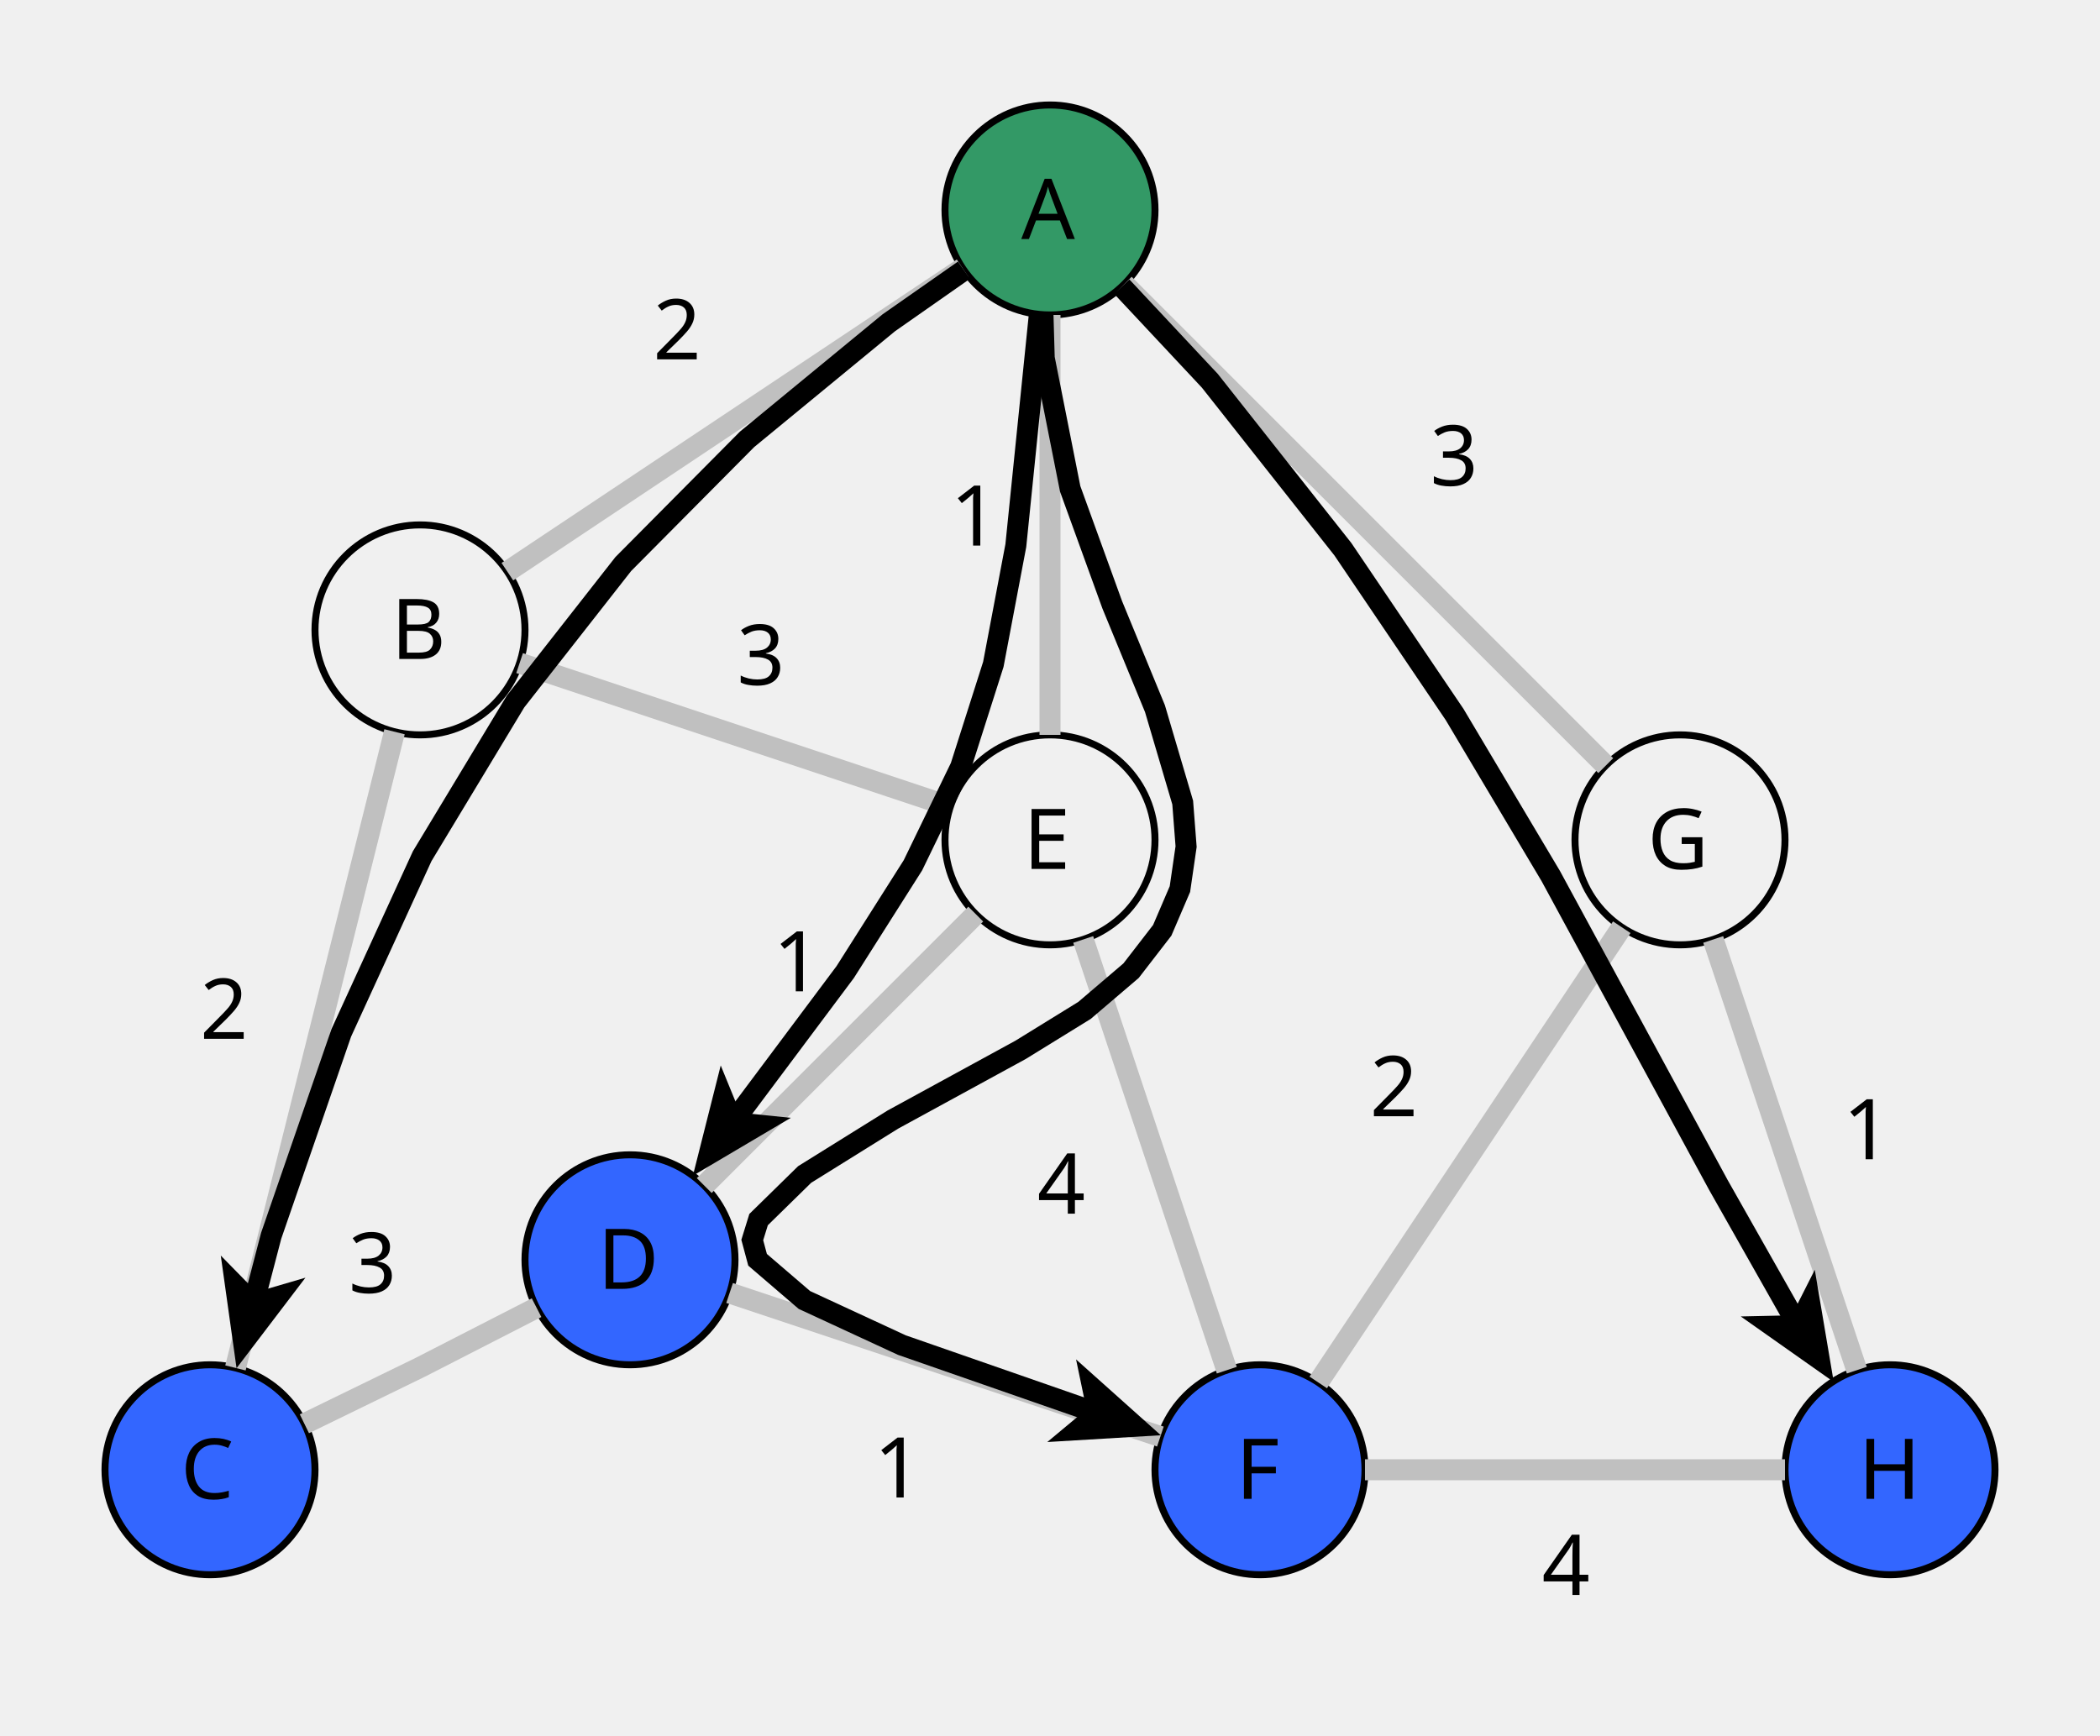
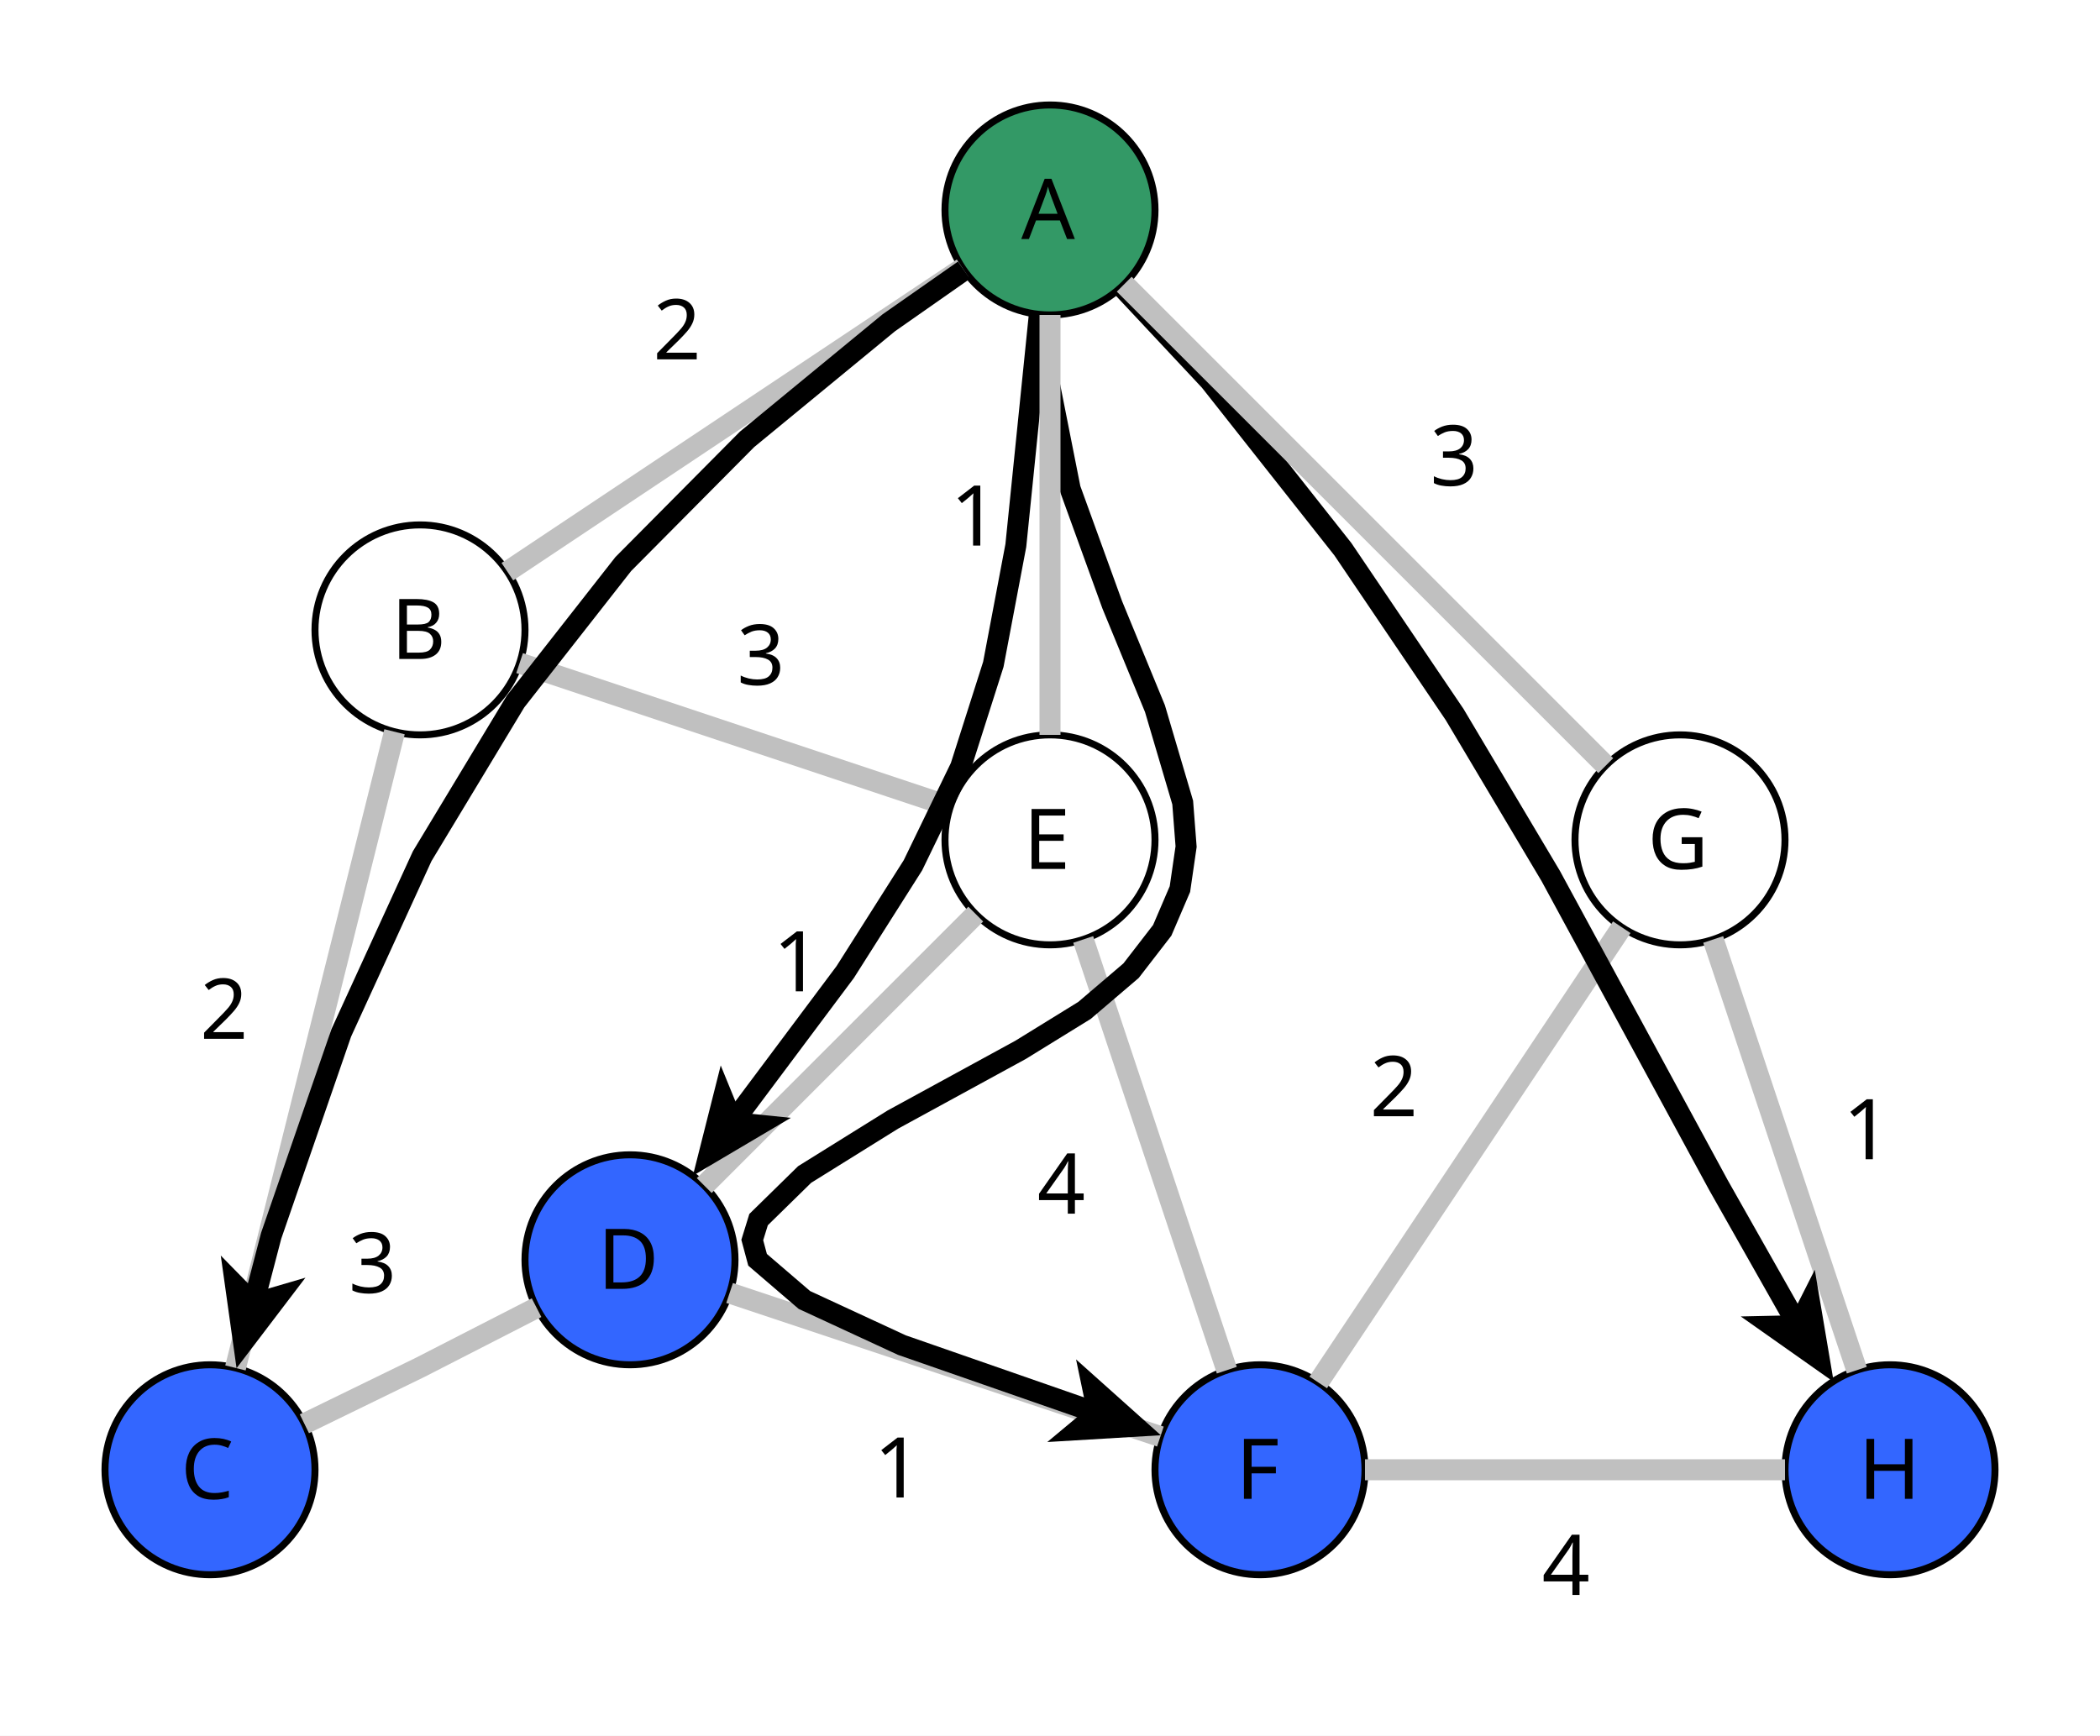
<svg xmlns="http://www.w3.org/2000/svg" fill-opacity="1" color-rendering="auto" color-interpolation="auto" stroke="black" text-rendering="auto" stroke-linecap="square" width="300" stroke-miterlimit="10" stroke-opacity="1" shape-rendering="auto" fill="black" stroke-dasharray="none" font-weight="normal" stroke-width="1" height="248" font-family="'Dialog'" font-style="normal" stroke-linejoin="miter" font-size="12" stroke-dashoffset="0" image-rendering="auto">
  <defs id="genericDefs" />
  <g>
    <defs id="defs1">
      <clipPath clipPathUnits="userSpaceOnUse" id="clipPath1">
        <path d="M0 0 L300 0 L300 248 L0 248 L0 0 Z" />
      </clipPath>
      <clipPath clipPathUnits="userSpaceOnUse" id="clipPath2">
        <path d="M900 210 L1200 210 L1200 458 L900 458 L900 210 Z" />
      </clipPath>
    </defs>
-     <g fill="rgb(51,153,102)" text-rendering="geometricPrecision" shape-rendering="geometricPrecision" transform="matrix(1,0,0,1,-900,-210)" stroke="rgb(51,153,102)">
-       <circle r="15" clip-path="url(#clipPath2)" cx="1050" cy="240" stroke="none" />
+     <g fill="white" transform="translate(-900,-210)" stroke="white">
+       <rect x="900" width="300" height="248" y="210" clip-path="url(#clipPath2)" stroke="none" />
    </g>
-     <g text-rendering="geometricPrecision" stroke-miterlimit="1.45" shape-rendering="geometricPrecision" font-family="sans-serif" transform="matrix(1,0,0,1,-900,-210)" stroke-linecap="butt">
-       <text x="1045.896" xml:space="preserve" y="244.154" clip-path="url(#clipPath2)" stroke="none">A</text>
-       <circle fill="none" r="15" clip-path="url(#clipPath2)" cx="1050" cy="240" />
-       <text x="955.884" xml:space="preserve" y="304.154" clip-path="url(#clipPath2)" stroke="none">B</text>
-       <circle fill="none" r="15" clip-path="url(#clipPath2)" cx="960" cy="300" />
-       <text x="1135.351" xml:space="preserve" y="334.154" clip-path="url(#clipPath2)" stroke="none">G</text>
-       <circle fill="none" r="15" clip-path="url(#clipPath2)" cx="1140" cy="330" />
-       <text x="1046.209" xml:space="preserve" y="334.154" clip-path="url(#clipPath2)" stroke="none">E</text>
-       <circle fill="none" r="15" clip-path="url(#clipPath2)" cx="1050" cy="330" />
+     <g fill="rgb(51,102,255)" transform="matrix(1,0,0,1,-900,-210)" stroke="rgb(51,102,255)">
+       <circle r="15" clip-path="url(#clipPath2)" cx="1170" cy="420" stroke="none" />
    </g>
-     <g fill="rgb(51,102,255)" text-rendering="geometricPrecision" shape-rendering="geometricPrecision" transform="matrix(1,0,0,1,-900,-210)" stroke="rgb(51,102,255)">
-       <circle r="15" clip-path="url(#clipPath2)" cx="930" cy="420" stroke="none" />
+     <g stroke-miterlimit="1.45" font-family="sans-serif" transform="matrix(1,0,0,1,-900,-210)" stroke-linecap="butt">
+       <text x="1165.488" xml:space="preserve" y="424.154" clip-path="url(#clipPath2)" stroke="none">H</text>
+       <circle fill="none" r="15" clip-path="url(#clipPath2)" cx="1170" cy="420" />
    </g>
-     <g text-rendering="geometricPrecision" stroke-miterlimit="1.45" shape-rendering="geometricPrecision" font-family="sans-serif" transform="matrix(1,0,0,1,-900,-210)" stroke-linecap="butt">
-       <text x="925.811" xml:space="preserve" y="424.154" clip-path="url(#clipPath2)" stroke="none">C</text>
-       <circle fill="none" r="15" clip-path="url(#clipPath2)" cx="930" cy="420" />
+     <g fill="rgb(51,102,255)" transform="matrix(1,0,0,1,-900,-210)" stroke="rgb(51,102,255)">
+       <circle r="15" clip-path="url(#clipPath2)" cx="1080" cy="420" stroke="none" />
    </g>
-     <g fill="rgb(51,102,255)" text-rendering="geometricPrecision" shape-rendering="geometricPrecision" transform="matrix(1,0,0,1,-900,-210)" stroke="rgb(51,102,255)">
+     <g stroke-miterlimit="1.45" font-family="sans-serif" transform="matrix(1,0,0,1,-900,-210)" stroke-linecap="butt">
+       <text x="1076.549" xml:space="preserve" y="424.154" clip-path="url(#clipPath2)" stroke="none">F</text>
+       <circle fill="none" r="15" clip-path="url(#clipPath2)" cx="1080" cy="420" />
+     </g>
+     <g fill="rgb(51,102,255)" transform="matrix(1,0,0,1,-900,-210)" stroke="rgb(51,102,255)">
      <circle r="15" clip-path="url(#clipPath2)" cx="990" cy="390" stroke="none" />
    </g>
-     <g text-rendering="geometricPrecision" stroke-miterlimit="1.45" shape-rendering="geometricPrecision" font-family="sans-serif" transform="matrix(1,0,0,1,-900,-210)" stroke-linecap="butt">
+     <g stroke-miterlimit="1.45" font-family="sans-serif" transform="matrix(1,0,0,1,-900,-210)" stroke-linecap="butt">
      <text x="985.38" xml:space="preserve" y="394.154" clip-path="url(#clipPath2)" stroke="none">D</text>
      <circle fill="none" r="15" clip-path="url(#clipPath2)" cx="990" cy="390" />
    </g>
-     <g fill="rgb(51,102,255)" text-rendering="geometricPrecision" shape-rendering="geometricPrecision" transform="matrix(1,0,0,1,-900,-210)" stroke="rgb(51,102,255)">
-       <circle r="15" clip-path="url(#clipPath2)" cx="1080" cy="420" stroke="none" />
+     <g fill="rgb(51,102,255)" transform="matrix(1,0,0,1,-900,-210)" stroke="rgb(51,102,255)">
+       <circle r="15" clip-path="url(#clipPath2)" cx="930" cy="420" stroke="none" />
    </g>
-     <g text-rendering="geometricPrecision" stroke-miterlimit="1.45" shape-rendering="geometricPrecision" font-family="sans-serif" transform="matrix(1,0,0,1,-900,-210)" stroke-linecap="butt">
-       <text x="1076.549" xml:space="preserve" y="424.154" clip-path="url(#clipPath2)" stroke="none">F</text>
-       <circle fill="none" r="15" clip-path="url(#clipPath2)" cx="1080" cy="420" />
+     <g stroke-miterlimit="1.45" font-family="sans-serif" transform="matrix(1,0,0,1,-900,-210)" stroke-linecap="butt">
+       <text x="925.811" xml:space="preserve" y="424.154" clip-path="url(#clipPath2)" stroke="none">C</text>
+       <circle fill="none" r="15" clip-path="url(#clipPath2)" cx="930" cy="420" />
+       <text x="1046.209" xml:space="preserve" y="334.154" clip-path="url(#clipPath2)" stroke="none">E</text>
+       <circle fill="none" r="15" clip-path="url(#clipPath2)" cx="1050" cy="330" />
+       <text x="1135.351" xml:space="preserve" y="334.154" clip-path="url(#clipPath2)" stroke="none">G</text>
+       <circle fill="none" r="15" clip-path="url(#clipPath2)" cx="1140" cy="330" />
+       <text x="955.884" xml:space="preserve" y="304.154" clip-path="url(#clipPath2)" stroke="none">B</text>
+       <circle fill="none" r="15" clip-path="url(#clipPath2)" cx="960" cy="300" />
    </g>
-     <g fill="rgb(51,102,255)" text-rendering="geometricPrecision" shape-rendering="geometricPrecision" transform="matrix(1,0,0,1,-900,-210)" stroke="rgb(51,102,255)">
-       <circle r="15" clip-path="url(#clipPath2)" cx="1170" cy="420" stroke="none" />
+     <g fill="rgb(51,153,102)" transform="matrix(1,0,0,1,-900,-210)" stroke="rgb(51,153,102)">
+       <circle r="15" clip-path="url(#clipPath2)" cx="1050" cy="240" stroke="none" />
    </g>
-     <g text-rendering="geometricPrecision" stroke-miterlimit="1.45" shape-rendering="geometricPrecision" font-family="sans-serif" transform="matrix(1,0,0,1,-900,-210)" stroke-linecap="butt">
-       <text x="1165.488" xml:space="preserve" y="424.154" clip-path="url(#clipPath2)" stroke="none">H</text>
-       <circle fill="none" r="15" clip-path="url(#clipPath2)" cx="1170" cy="420" />
+     <g stroke-miterlimit="1.45" font-family="sans-serif" transform="matrix(1,0,0,1,-900,-210)" stroke-linecap="butt">
+       <text x="1045.896" xml:space="preserve" y="244.154" clip-path="url(#clipPath2)" stroke="none">A</text>
+       <circle fill="none" r="15" clip-path="url(#clipPath2)" cx="1050" cy="240" />
    </g>
-     <g stroke-linecap="butt" transform="matrix(1,0,0,1,-900,-210)" fill="silver" text-rendering="geometricPrecision" shape-rendering="geometricPrecision" stroke="silver" stroke-width="3" stroke-miterlimit="1.45">
+     <g fill="silver" stroke-width="3" stroke-miterlimit="1.45" transform="matrix(1,0,0,1,-900,-210)" stroke-linecap="butt" stroke="silver">
+       <path fill="none" d="M1095 420 L1155 420" clip-path="url(#clipPath2)" />
+     </g>
+     <g stroke-miterlimit="1.45" font-family="sans-serif" transform="matrix(1,0,0,1,-900,-210)" stroke-linecap="butt">
+       <text x="1120.272" xml:space="preserve" y="437.887" clip-path="url(#clipPath2)" stroke="none">4</text>
+     </g>
+     <g fill="silver" stroke-width="3" stroke-miterlimit="1.45" transform="matrix(1,0,0,1,-900,-210)" stroke-linecap="butt" stroke="silver">
+       <path fill="none" d="M1004.23 394.743 L1065.77 415.257" clip-path="url(#clipPath2)" />
+     </g>
+     <g stroke-miterlimit="1.45" font-family="sans-serif" transform="matrix(1,0,0,1,-900,-210)" stroke-linecap="butt">
+       <text x="1024.835" xml:space="preserve" y="423.961" clip-path="url(#clipPath2)" stroke="none">1</text>
+     </g>
+     <g fill="silver" stroke-width="3" stroke-miterlimit="1.45" transform="matrix(1,0,0,1,-900,-210)" stroke-linecap="butt" stroke="silver">
+       <path fill="none" d="M976.652 396.842 L960 405.378 L943.484 413.428" clip-path="url(#clipPath2)" />
+     </g>
+     <g stroke-miterlimit="1.45" font-family="sans-serif" transform="matrix(1,0,0,1,-900,-210)" stroke-linecap="butt">
+       <text x="949.793" xml:space="preserve" y="394.713" clip-path="url(#clipPath2)" stroke="none">3</text>
+     </g>
+     <g fill="silver" stroke-width="3" stroke-miterlimit="1.45" transform="matrix(1,0,0,1,-900,-210)" stroke-linecap="butt" stroke="silver">
+       <path fill="none" d="M1054.743 344.23 L1075.257 405.77" clip-path="url(#clipPath2)" />
+     </g>
+     <g stroke-miterlimit="1.45" font-family="sans-serif" transform="matrix(1,0,0,1,-900,-210)" stroke-linecap="butt">
+       <text x="1048.183" xml:space="preserve" y="383.41" clip-path="url(#clipPath2)" stroke="none">4</text>
+     </g>
+     <g fill="silver" stroke-width="3" stroke-miterlimit="1.45" transform="matrix(1,0,0,1,-900,-210)" stroke-linecap="butt" stroke="silver">
+       <path fill="none" d="M1039.393 340.607 L1000.607 379.393" clip-path="url(#clipPath2)" />
+     </g>
+     <g stroke-miterlimit="1.45" font-family="sans-serif" transform="matrix(1,0,0,1,-900,-210)" stroke-linecap="butt">
+       <text x="1010.446" xml:space="preserve" y="351.64" clip-path="url(#clipPath2)" stroke="none">1</text>
+     </g>
+     <g fill="silver" stroke-width="3" stroke-miterlimit="1.45" transform="matrix(1,0,0,1,-900,-210)" stroke-linecap="butt" stroke="silver">
+       <path fill="none" d="M1088.321 407.519 L1131.679 342.481" clip-path="url(#clipPath2)" />
+     </g>
+     <g stroke-miterlimit="1.45" font-family="sans-serif" transform="matrix(1,0,0,1,-900,-210)" stroke-linecap="butt">
+       <text x="1095.696" xml:space="preserve" y="369.484" clip-path="url(#clipPath2)" stroke="none">2</text>
+     </g>
+     <g fill="silver" stroke-width="3" stroke-miterlimit="1.45" transform="matrix(1,0,0,1,-900,-210)" stroke-linecap="butt" stroke="silver">
+       <path fill="none" d="M1144.743 344.23 L1165.257 405.77" clip-path="url(#clipPath2)" />
+     </g>
+     <g stroke-miterlimit="1.45" font-family="sans-serif" transform="matrix(1,0,0,1,-900,-210)" stroke-linecap="butt">
+       <text x="1163.28" xml:space="preserve" y="375.628" clip-path="url(#clipPath2)" stroke="none">1</text>
+     </g>
+     <g fill="silver" stroke-width="3" stroke-miterlimit="1.45" transform="matrix(1,0,0,1,-900,-210)" stroke-linecap="butt" stroke="silver">
+       <path fill="none" d="M956.362 314.552 L933.638 405.448" clip-path="url(#clipPath2)" />
+     </g>
+     <g stroke-miterlimit="1.45" font-family="sans-serif" transform="matrix(1,0,0,1,-900,-210)" stroke-linecap="butt">
+       <text x="928.579" xml:space="preserve" y="358.425" clip-path="url(#clipPath2)" stroke="none">2</text>
+     </g>
+     <g fill="silver" stroke-width="3" stroke-miterlimit="1.45" transform="matrix(1,0,0,1,-900,-210)" stroke-linecap="butt" stroke="silver">
+       <path fill="none" d="M974.23 304.743 L1035.77 325.257" clip-path="url(#clipPath2)" />
+     </g>
+     <g stroke-miterlimit="1.45" font-family="sans-serif" transform="matrix(1,0,0,1,-900,-210)" stroke-linecap="butt">
+       <text x="1005.271" xml:space="preserve" y="307.846" clip-path="url(#clipPath2)" stroke="none">3</text>
+     </g>
+     <g fill="silver" stroke-width="3" stroke-miterlimit="1.45" transform="matrix(1,0,0,1,-900,-210)" stroke-linecap="butt" stroke="silver">
      <path fill="none" d="M972.481 291.68 L1037.519 248.321" clip-path="url(#clipPath2)" />
    </g>
-     <g text-rendering="geometricPrecision" stroke-miterlimit="1.45" shape-rendering="geometricPrecision" font-family="sans-serif" transform="matrix(1,0,0,1,-900,-210)" stroke-linecap="butt">
+     <g stroke-miterlimit="1.45" font-family="sans-serif" transform="matrix(1,0,0,1,-900,-210)" stroke-linecap="butt">
      <text x="993.296" xml:space="preserve" y="261.349" clip-path="url(#clipPath2)" stroke="none">2</text>
-     </g>
-     <g stroke-linecap="butt" transform="matrix(1,0,0,1,-900,-210)" fill="silver" text-rendering="geometricPrecision" shape-rendering="geometricPrecision" stroke="silver" stroke-width="3" stroke-miterlimit="1.45">
-       <path fill="none" d="M1060.607 250.607 L1129.393 319.393" clip-path="url(#clipPath2)" />
-     </g>
-     <g text-rendering="geometricPrecision" stroke-miterlimit="1.45" shape-rendering="geometricPrecision" font-family="sans-serif" transform="matrix(1,0,0,1,-900,-210)" stroke-linecap="butt">
-       <text x="1104.298" xml:space="preserve" y="279.372" clip-path="url(#clipPath2)" stroke="none">3</text>
-     </g>
-     <g stroke-linecap="butt" transform="matrix(1,0,0,1,-900,-210)" fill="silver" text-rendering="geometricPrecision" shape-rendering="geometricPrecision" stroke="silver" stroke-width="3" stroke-miterlimit="1.45">
-       <path fill="none" d="M974.23 304.743 L1035.77 325.257" clip-path="url(#clipPath2)" />
-     </g>
-     <g text-rendering="geometricPrecision" stroke-miterlimit="1.45" shape-rendering="geometricPrecision" font-family="sans-serif" transform="matrix(1,0,0,1,-900,-210)" stroke-linecap="butt">
-       <text x="1005.271" xml:space="preserve" y="307.846" clip-path="url(#clipPath2)" stroke="none">3</text>
-     </g>
-     <g stroke-linecap="butt" transform="matrix(1,0,0,1,-900,-210)" fill="silver" text-rendering="geometricPrecision" shape-rendering="geometricPrecision" stroke="silver" stroke-width="3" stroke-miterlimit="1.45">
-       <path fill="none" d="M1050 255 L1050 315" clip-path="url(#clipPath2)" />
-     </g>
-     <g text-rendering="geometricPrecision" stroke-miterlimit="1.45" shape-rendering="geometricPrecision" font-family="sans-serif" transform="matrix(1,0,0,1,-900,-210)" stroke-linecap="butt">
-       <text x="1035.779" xml:space="preserve" y="287.948" clip-path="url(#clipPath2)" stroke="none">1</text>
-     </g>
-     <g stroke-linecap="butt" transform="matrix(1,0,0,1,-900,-210)" fill="silver" text-rendering="geometricPrecision" shape-rendering="geometricPrecision" stroke="silver" stroke-width="3" stroke-miterlimit="1.45">
-       <path fill="none" d="M956.362 314.552 L933.638 405.448" clip-path="url(#clipPath2)" />
-     </g>
-     <g text-rendering="geometricPrecision" stroke-miterlimit="1.45" shape-rendering="geometricPrecision" font-family="sans-serif" transform="matrix(1,0,0,1,-900,-210)" stroke-linecap="butt">
-       <text x="928.579" xml:space="preserve" y="358.425" clip-path="url(#clipPath2)" stroke="none">2</text>
+       <path fill="none" stroke-width="3" d="M1048.481 254.923 L1045.118 287.951 L1041.905 304.92 L1037.24 319.56 L1030.42 333.631 L1020.743 348.889 L1004.972 369.979" clip-path="url(#clipPath2)" />
+       <path stroke-width="3" d="M998.983 377.987 L1012.971 369.717 L1005.72 368.978 L1002.961 362.232 Z" clip-path="url(#clipPath2)" stroke="none" />
+       <path fill="none" stroke-width="3" d="M1060.248 250.953 L1072.83 264.401 L1091.835 288.467 L1107.808 312.096 L1121.544 335.181 L1145.481 379.304 L1156.578 398.909 L1156.632 398.993" clip-path="url(#clipPath2)" />
+       <path stroke-width="3" d="M1161.961 407.455 L1159.255 391.432 L1155.966 397.935 L1148.678 398.093 Z" clip-path="url(#clipPath2)" stroke="none" />
+       <path fill="none" stroke-width="3" d="M1048.998 254.948 L1049.176 261.152 L1052.882 279.844 L1058.896 296.426 L1064.995 311.25 L1068.957 324.668 L1069.443 330.959 L1068.561 337.031 L1066.033 342.927 L1061.582 348.691 L1054.93 354.368 L1045.8 360 L1027.557 369.961 L1014.947 377.812 L1008.369 384.258 L1007.468 387.173 L1008.225 390 L1014.915 395.742 L1028.841 402.188 L1056.39 411.78" clip-path="url(#clipPath2)" />
+       <path stroke-width="3" d="M1065.834 415.068 L1053.723 404.233 L1055.21 411.369 L1049.613 416.038 Z" clip-path="url(#clipPath2)" stroke="none" />
      <path fill="none" stroke-width="3" d="M1037.711 248.601 L1026.96 256.127 L1006.725 272.771 L989.042 290.586 L973.656 310.221 L960.313 332.329 L948.759 357.56 L938.739 386.567 L936.322 395.813" clip-path="url(#clipPath2)" />
      <path stroke-width="3" d="M933.793 405.488 L943.634 392.556 L936.639 394.603 L931.54 389.395 Z" clip-path="url(#clipPath2)" stroke="none" />
    </g>
-     <g stroke-linecap="butt" transform="matrix(1,0,0,1,-900,-210)" fill="silver" text-rendering="geometricPrecision" shape-rendering="geometricPrecision" stroke="silver" stroke-width="3" stroke-miterlimit="1.45">
-       <path fill="none" d="M1039.393 340.607 L1000.607 379.393" clip-path="url(#clipPath2)" />
+     <g fill="silver" stroke-width="3" stroke-miterlimit="1.45" transform="matrix(1,0,0,1,-900,-210)" stroke-linecap="butt" stroke="silver">
+       <path fill="none" d="M1050 255 L1050 315" clip-path="url(#clipPath2)" />
    </g>
-     <g text-rendering="geometricPrecision" stroke-miterlimit="1.45" shape-rendering="geometricPrecision" font-family="sans-serif" transform="matrix(1,0,0,1,-900,-210)" stroke-linecap="butt">
-       <text x="1010.446" xml:space="preserve" y="351.64" clip-path="url(#clipPath2)" stroke="none">1</text>
-       <path fill="none" stroke-width="3" d="M1048.481 254.923 L1045.118 287.951 L1041.905 304.92 L1037.24 319.56 L1030.42 333.631 L1020.743 348.889 L1004.972 369.979" clip-path="url(#clipPath2)" />
-       <path stroke-width="3" d="M998.983 377.987 L1012.971 369.717 L1005.72 368.978 L1002.961 362.232 Z" clip-path="url(#clipPath2)" stroke="none" />
+     <g stroke-miterlimit="1.45" font-family="sans-serif" transform="matrix(1,0,0,1,-900,-210)" stroke-linecap="butt">
+       <text x="1035.779" xml:space="preserve" y="287.948" clip-path="url(#clipPath2)" stroke="none">1</text>
    </g>
-     <g stroke-linecap="butt" transform="matrix(1,0,0,1,-900,-210)" fill="silver" text-rendering="geometricPrecision" shape-rendering="geometricPrecision" stroke="silver" stroke-width="3" stroke-miterlimit="1.45">
-       <path fill="none" d="M976.652 396.842 L960 405.378 L943.484 413.428" clip-path="url(#clipPath2)" />
+     <g fill="silver" stroke-width="3" stroke-miterlimit="1.45" transform="matrix(1,0,0,1,-900,-210)" stroke-linecap="butt" stroke="silver">
+       <path fill="none" d="M1060.607 250.607 L1129.393 319.393" clip-path="url(#clipPath2)" />
    </g>
-     <g text-rendering="geometricPrecision" stroke-miterlimit="1.45" shape-rendering="geometricPrecision" font-family="sans-serif" transform="matrix(1,0,0,1,-900,-210)" stroke-linecap="butt">
-       <text x="949.793" xml:space="preserve" y="394.713" clip-path="url(#clipPath2)" stroke="none">3</text>
-     </g>
-     <g stroke-linecap="butt" transform="matrix(1,0,0,1,-900,-210)" fill="silver" text-rendering="geometricPrecision" shape-rendering="geometricPrecision" stroke="silver" stroke-width="3" stroke-miterlimit="1.45">
-       <path fill="none" d="M1054.743 344.23 L1075.257 405.77" clip-path="url(#clipPath2)" />
-     </g>
-     <g text-rendering="geometricPrecision" stroke-miterlimit="1.45" shape-rendering="geometricPrecision" font-family="sans-serif" transform="matrix(1,0,0,1,-900,-210)" stroke-linecap="butt">
-       <text x="1048.183" xml:space="preserve" y="383.41" clip-path="url(#clipPath2)" stroke="none">4</text>
-     </g>
-     <g stroke-linecap="butt" transform="matrix(1,0,0,1,-900,-210)" fill="silver" text-rendering="geometricPrecision" shape-rendering="geometricPrecision" stroke="silver" stroke-width="3" stroke-miterlimit="1.45">
-       <path fill="none" d="M1004.23 394.743 L1065.77 415.257" clip-path="url(#clipPath2)" />
-     </g>
-     <g text-rendering="geometricPrecision" stroke-miterlimit="1.45" shape-rendering="geometricPrecision" font-family="sans-serif" transform="matrix(1,0,0,1,-900,-210)" stroke-linecap="butt">
-       <text x="1024.835" xml:space="preserve" y="423.961" clip-path="url(#clipPath2)" stroke="none">1</text>
-       <path fill="none" stroke-width="3" d="M1048.998 254.948 L1049.176 261.152 L1052.882 279.844 L1058.896 296.426 L1064.995 311.25 L1068.957 324.668 L1069.443 330.959 L1068.561 337.031 L1066.033 342.927 L1061.582 348.691 L1054.93 354.368 L1045.8 360 L1027.557 369.961 L1014.947 377.812 L1008.369 384.258 L1007.468 387.173 L1008.225 390 L1014.915 395.742 L1028.841 402.188 L1056.39 411.78" clip-path="url(#clipPath2)" />
-       <path stroke-width="3" d="M1065.834 415.068 L1053.723 404.233 L1055.21 411.369 L1049.613 416.038 Z" clip-path="url(#clipPath2)" stroke="none" />
-     </g>
-     <g stroke-linecap="butt" transform="matrix(1,0,0,1,-900,-210)" fill="silver" text-rendering="geometricPrecision" shape-rendering="geometricPrecision" stroke="silver" stroke-width="3" stroke-miterlimit="1.45">
-       <path fill="none" d="M1088.321 407.519 L1131.679 342.481" clip-path="url(#clipPath2)" />
-     </g>
-     <g text-rendering="geometricPrecision" stroke-miterlimit="1.45" shape-rendering="geometricPrecision" font-family="sans-serif" transform="matrix(1,0,0,1,-900,-210)" stroke-linecap="butt">
-       <text x="1095.696" xml:space="preserve" y="369.484" clip-path="url(#clipPath2)" stroke="none">2</text>
-     </g>
-     <g stroke-linecap="butt" transform="matrix(1,0,0,1,-900,-210)" fill="silver" text-rendering="geometricPrecision" shape-rendering="geometricPrecision" stroke="silver" stroke-width="3" stroke-miterlimit="1.45">
-       <path fill="none" d="M1144.743 344.23 L1165.257 405.77" clip-path="url(#clipPath2)" />
-     </g>
-     <g text-rendering="geometricPrecision" stroke-miterlimit="1.45" shape-rendering="geometricPrecision" font-family="sans-serif" transform="matrix(1,0,0,1,-900,-210)" stroke-linecap="butt">
-       <text x="1163.28" xml:space="preserve" y="375.628" clip-path="url(#clipPath2)" stroke="none">1</text>
-     </g>
-     <g stroke-linecap="butt" transform="matrix(1,0,0,1,-900,-210)" fill="silver" text-rendering="geometricPrecision" shape-rendering="geometricPrecision" stroke="silver" stroke-width="3" stroke-miterlimit="1.45">
-       <path fill="none" d="M1095 420 L1155 420" clip-path="url(#clipPath2)" />
-     </g>
-     <g text-rendering="geometricPrecision" stroke-miterlimit="1.45" shape-rendering="geometricPrecision" font-family="sans-serif" transform="matrix(1,0,0,1,-900,-210)" stroke-linecap="butt">
-       <text x="1120.272" xml:space="preserve" y="437.887" clip-path="url(#clipPath2)" stroke="none">4</text>
-       <path fill="none" stroke-width="3" d="M1060.248 250.953 L1072.83 264.401 L1091.835 288.467 L1107.808 312.096 L1121.544 335.181 L1145.481 379.304 L1156.578 398.909 L1156.632 398.993" clip-path="url(#clipPath2)" />
-       <path stroke-width="3" d="M1161.961 407.455 L1159.255 391.432 L1155.966 397.935 L1148.678 398.093 Z" clip-path="url(#clipPath2)" stroke="none" />
+     <g stroke-miterlimit="1.45" font-family="sans-serif" transform="matrix(1,0,0,1,-900,-210)" stroke-linecap="butt">
+       <text x="1104.298" xml:space="preserve" y="279.372" clip-path="url(#clipPath2)" stroke="none">3</text>
    </g>
  </g>
</svg>
